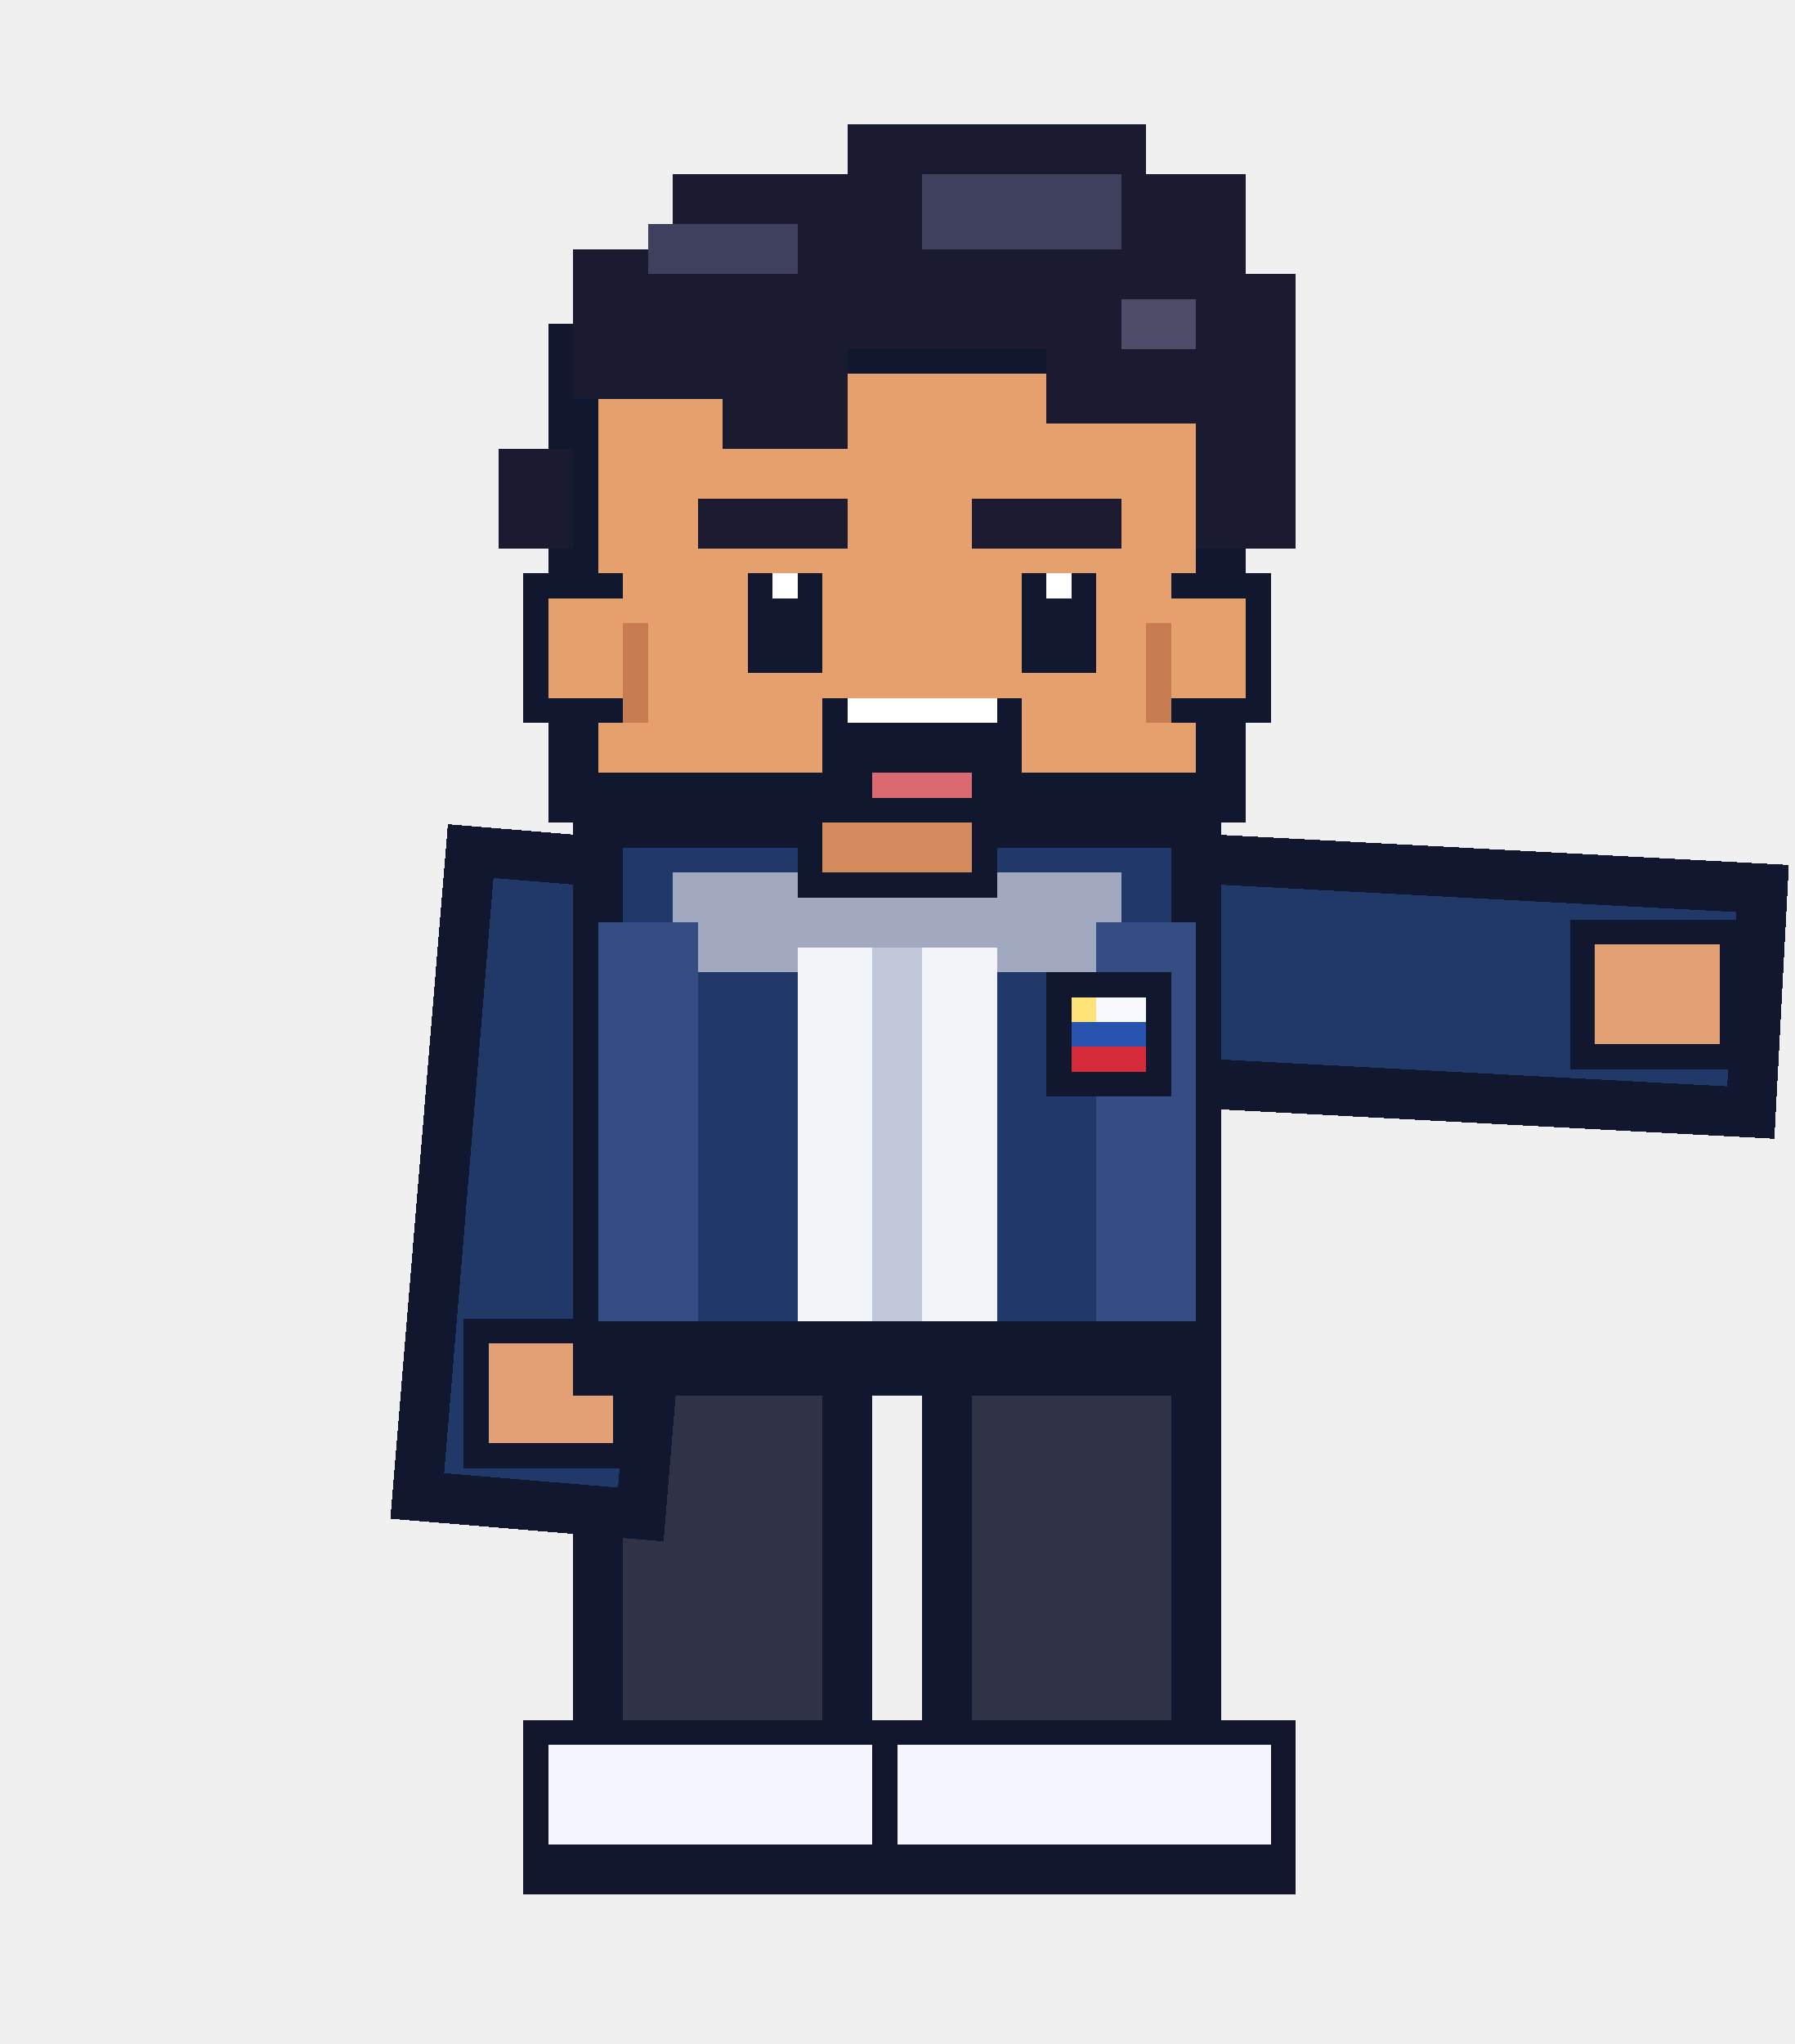
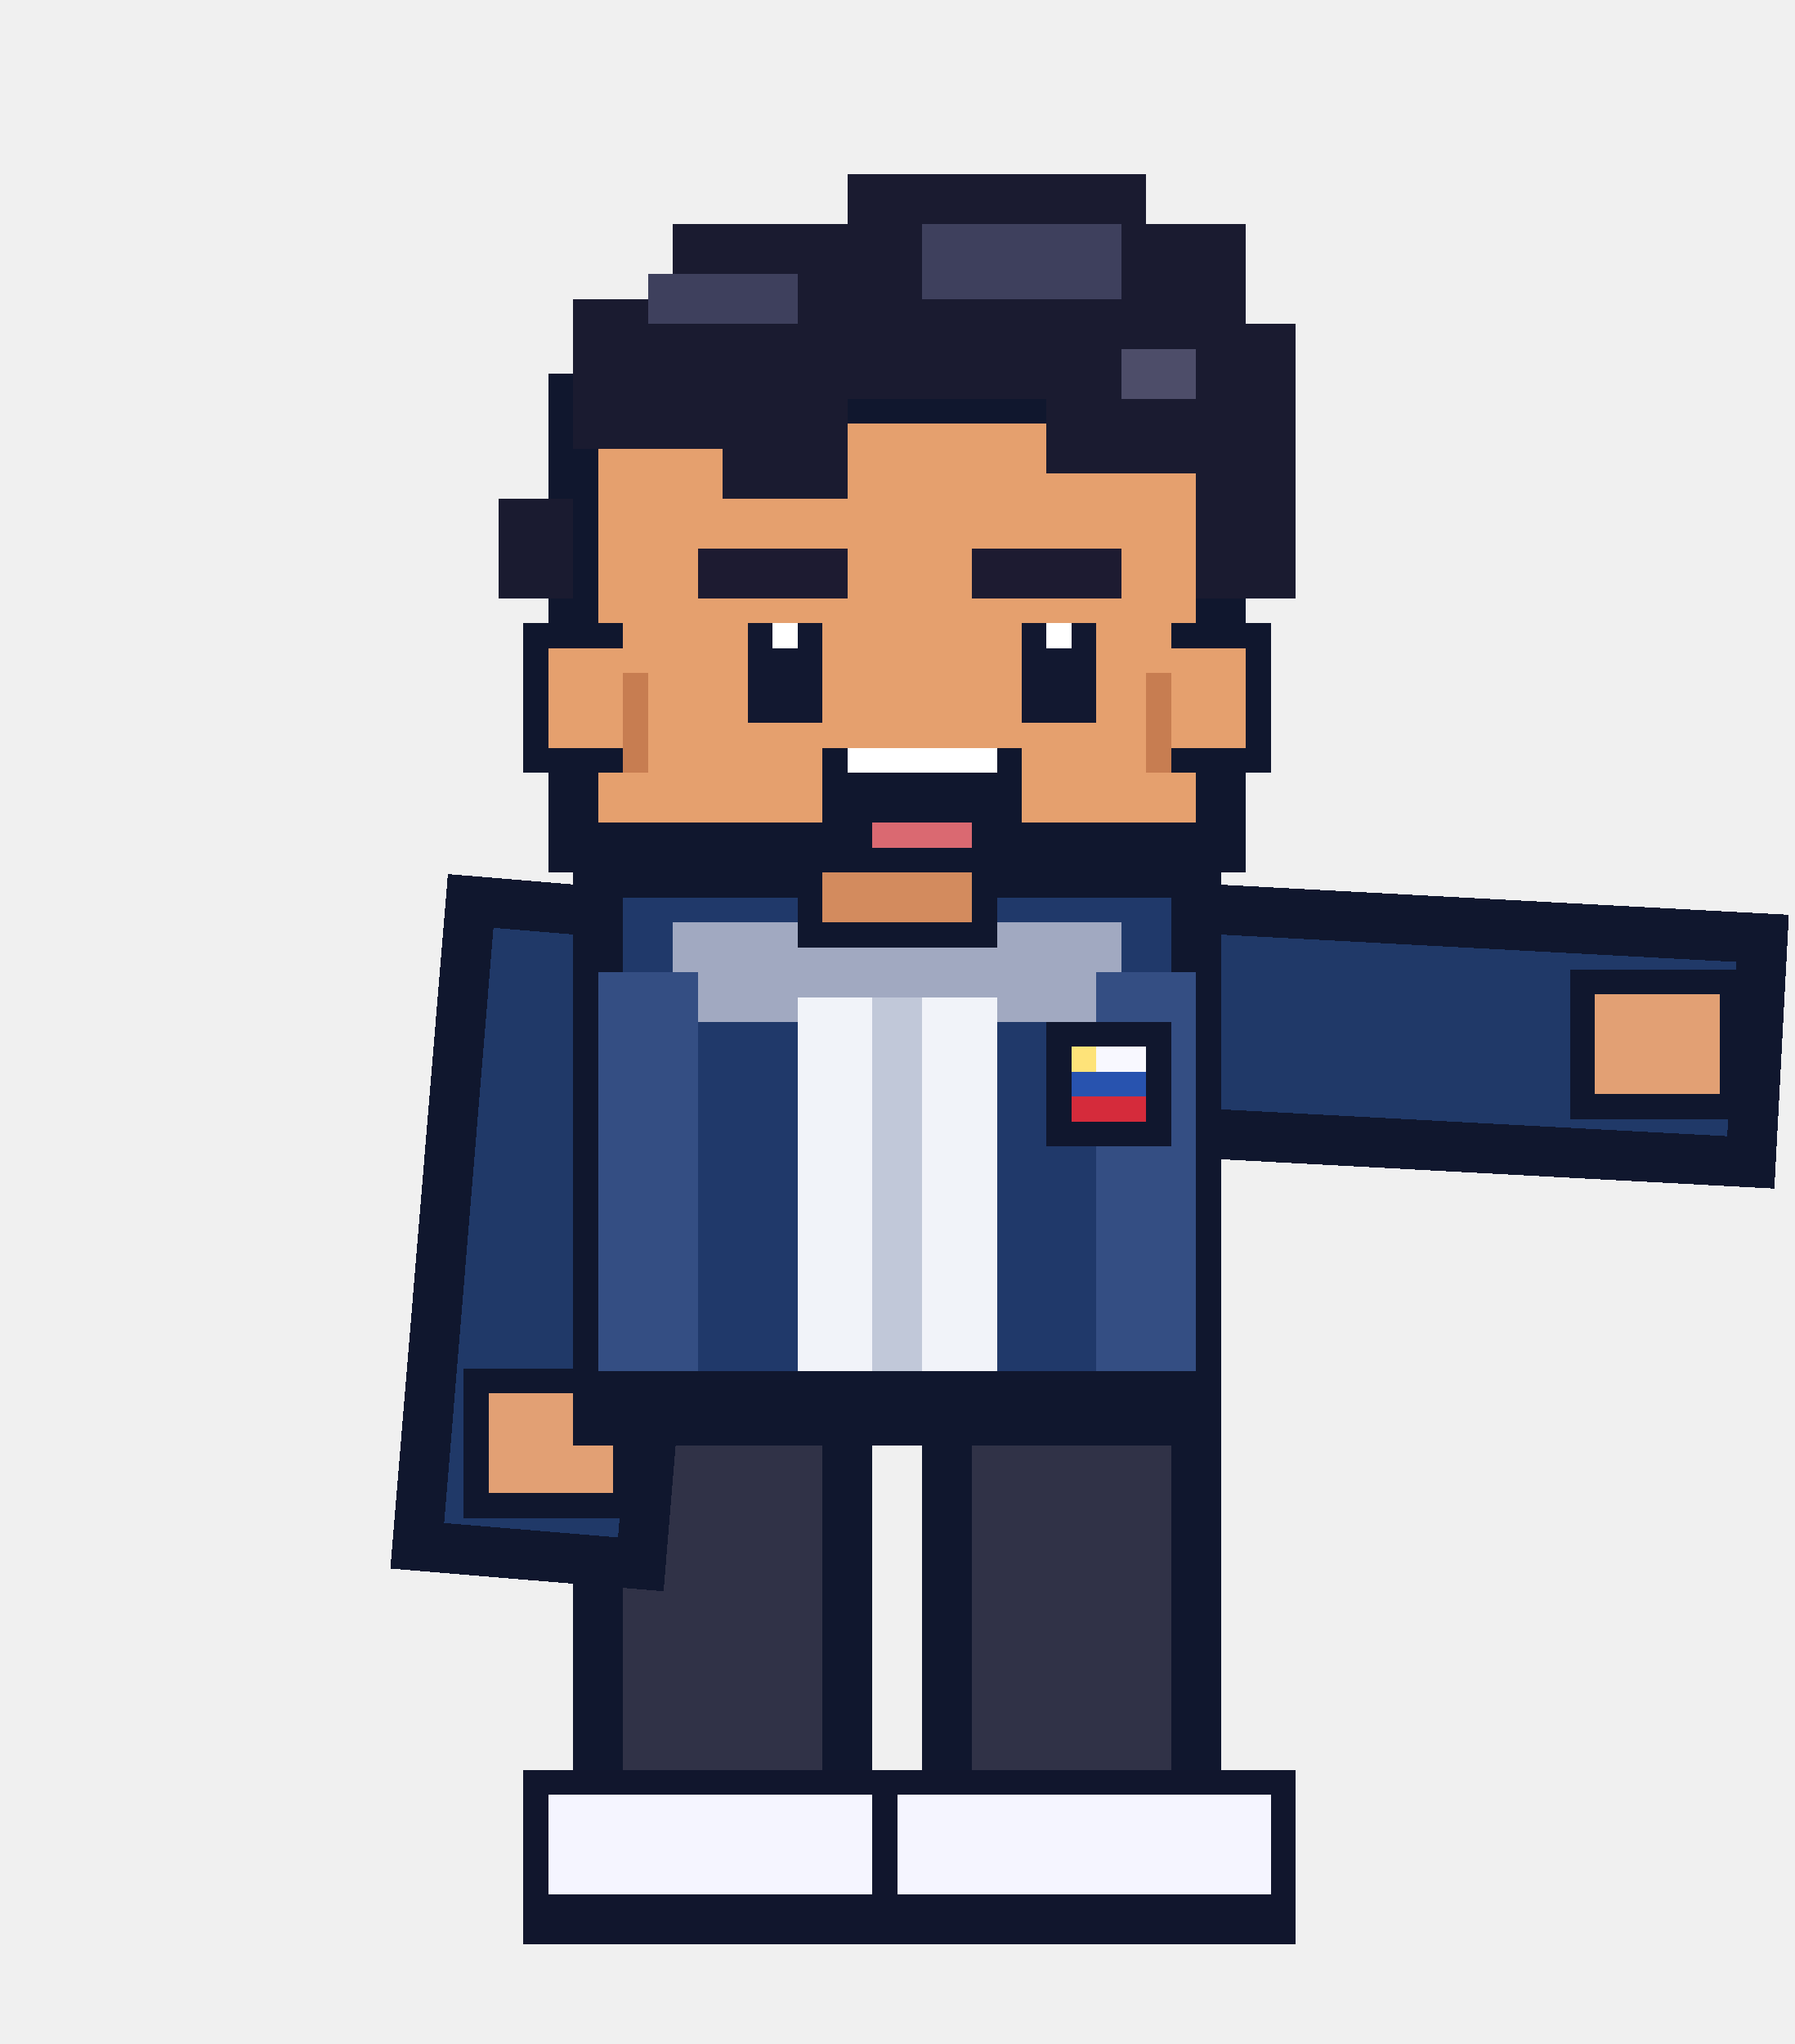
<svg xmlns="http://www.w3.org/2000/svg" viewBox="0 0 72 82" width="288" height="328" shape-rendering="crispEdges" role="img" aria-label="8-bit UrFavXBF point_object frame 4">
-   <g transform="translate(0 0)">
+   <g transform="translate(0 2)">
    <path d="M29 53L29 69" fill="none" stroke="#10172e" stroke-width="12" stroke-linecap="square" />
    <path d="M29 53L29 69" fill="none" stroke="#303247" stroke-width="8" stroke-linecap="square" />
    <path d="M43 53L43 69" fill="none" stroke="#10172e" stroke-width="12" stroke-linecap="square" />
    <path d="M43 53L43 69" fill="none" stroke="#303247" stroke-width="8" stroke-linecap="square" />
    <rect x="21" y="69" width="17" height="7" fill="#11162d" />
    <rect x="22" y="70" width="15" height="4" fill="#f5f5ff" />
    <rect x="35" y="69" width="17" height="7" fill="#11162d" />
    <rect x="36" y="70" width="15" height="4" fill="#f5f5ff" />
    <path d="M23 39L21.6 55.9" fill="none" stroke="#10172e" stroke-width="11" stroke-linecap="square" />
    <path d="M23 39L21.6 55.9" fill="none" stroke="#203968" stroke-width="7" stroke-linecap="square" />
    <path d="M49 39L66 39.9" fill="none" stroke="#10172e" stroke-width="11" stroke-linecap="square" />
    <path d="M49 39L66 39.9" fill="none" stroke="#203968" stroke-width="7" stroke-linecap="square" />
    <rect x="18.6" y="52.9" width="7" height="6" fill="#10172e" />
    <rect x="19.6" y="53.9" width="5" height="4" fill="#e2a074" />
    <rect x="63" y="36.9" width="7" height="6" fill="#10172e" />
    <rect x="64" y="37.9" width="5" height="4" fill="#e2a074" />
    <path d="M23 32h26v24H23z" fill="#10172e" />
    <rect x="25" y="34" width="22" height="19" fill="#20396a" />
    <rect x="27" y="35" width="18" height="4" fill="#a1a9c1" />
    <rect x="32" y="38" width="8" height="15" fill="#f1f3f9" />
    <rect x="35" y="38" width="2" height="15" fill="#c1c8d9" />
    <rect x="24" y="37" width="4" height="16" fill="#344e83" />
    <rect x="44" y="37" width="4" height="16" fill="#344e83" />
    <rect x="42" y="39" width="5" height="5" fill="#10172e" />
    <rect x="43" y="40" width="3" height="1" fill="#f8f8ff" />
    <rect x="43" y="41" width="3" height="1" fill="#2853af" />
    <rect x="43" y="42" width="3" height="1" fill="#d52b3b" />
    <rect x="43" y="40" width="1" height="1" fill="#fee379" />
    <rect x="32" y="29" width="8" height="7" fill="#10172e" />
    <rect x="33" y="30" width="6" height="5" fill="#d38b5e" />
    <rect x="22" y="13" width="28" height="20" fill="#10172e" />
    <rect x="24" y="15" width="24" height="16" fill="#e5a06e" />
    <rect x="24" y="25" width="2" height="4" fill="#c77d51" />
    <rect x="46" y="25" width="2" height="4" fill="#c77d51" />
    <rect x="21" y="23" width="4" height="6" fill="#10172e" />
    <rect x="22" y="24" width="3" height="4" fill="#e5a06e" />
    <rect x="47" y="23" width="4" height="6" fill="#10172e" />
    <rect x="47" y="24" width="3" height="4" fill="#e5a06e" />
    <path d="M20 18h3V10h4V7h7V5h12v2h4v4h2v11h-4v-5h-6v-3h-8v4h-5v-2h-6v6h-3z" fill="#1a1b30" />
    <rect x="26" y="9" width="6" height="2" fill="#3e405d" />
    <rect x="37" y="7" width="8" height="3" fill="#3e405d" />
    <rect x="45" y="12" width="3" height="2" fill="#4d4d69" />
    <rect x="28" y="20" width="6" height="2" fill="#1d1b31" />
    <rect x="39" y="20" width="6" height="2" fill="#1d1b31" />
    <rect x="30" y="23" width="3" height="4" fill="#121830" />
    <rect x="41" y="23" width="3" height="4" fill="#121830" />
    <rect x="31" y="23" width="1" height="1" fill="#fff" />
    <rect x="42" y="23" width="1" height="1" fill="#fff" />
    <rect x="33" y="28" width="8" height="4" fill="#10172e" />
    <rect x="34" y="28" width="6" height="1" fill="#fff" />
    <rect x="35" y="31" width="4" height="1" fill="#da6971" />
  </g>
</svg>
